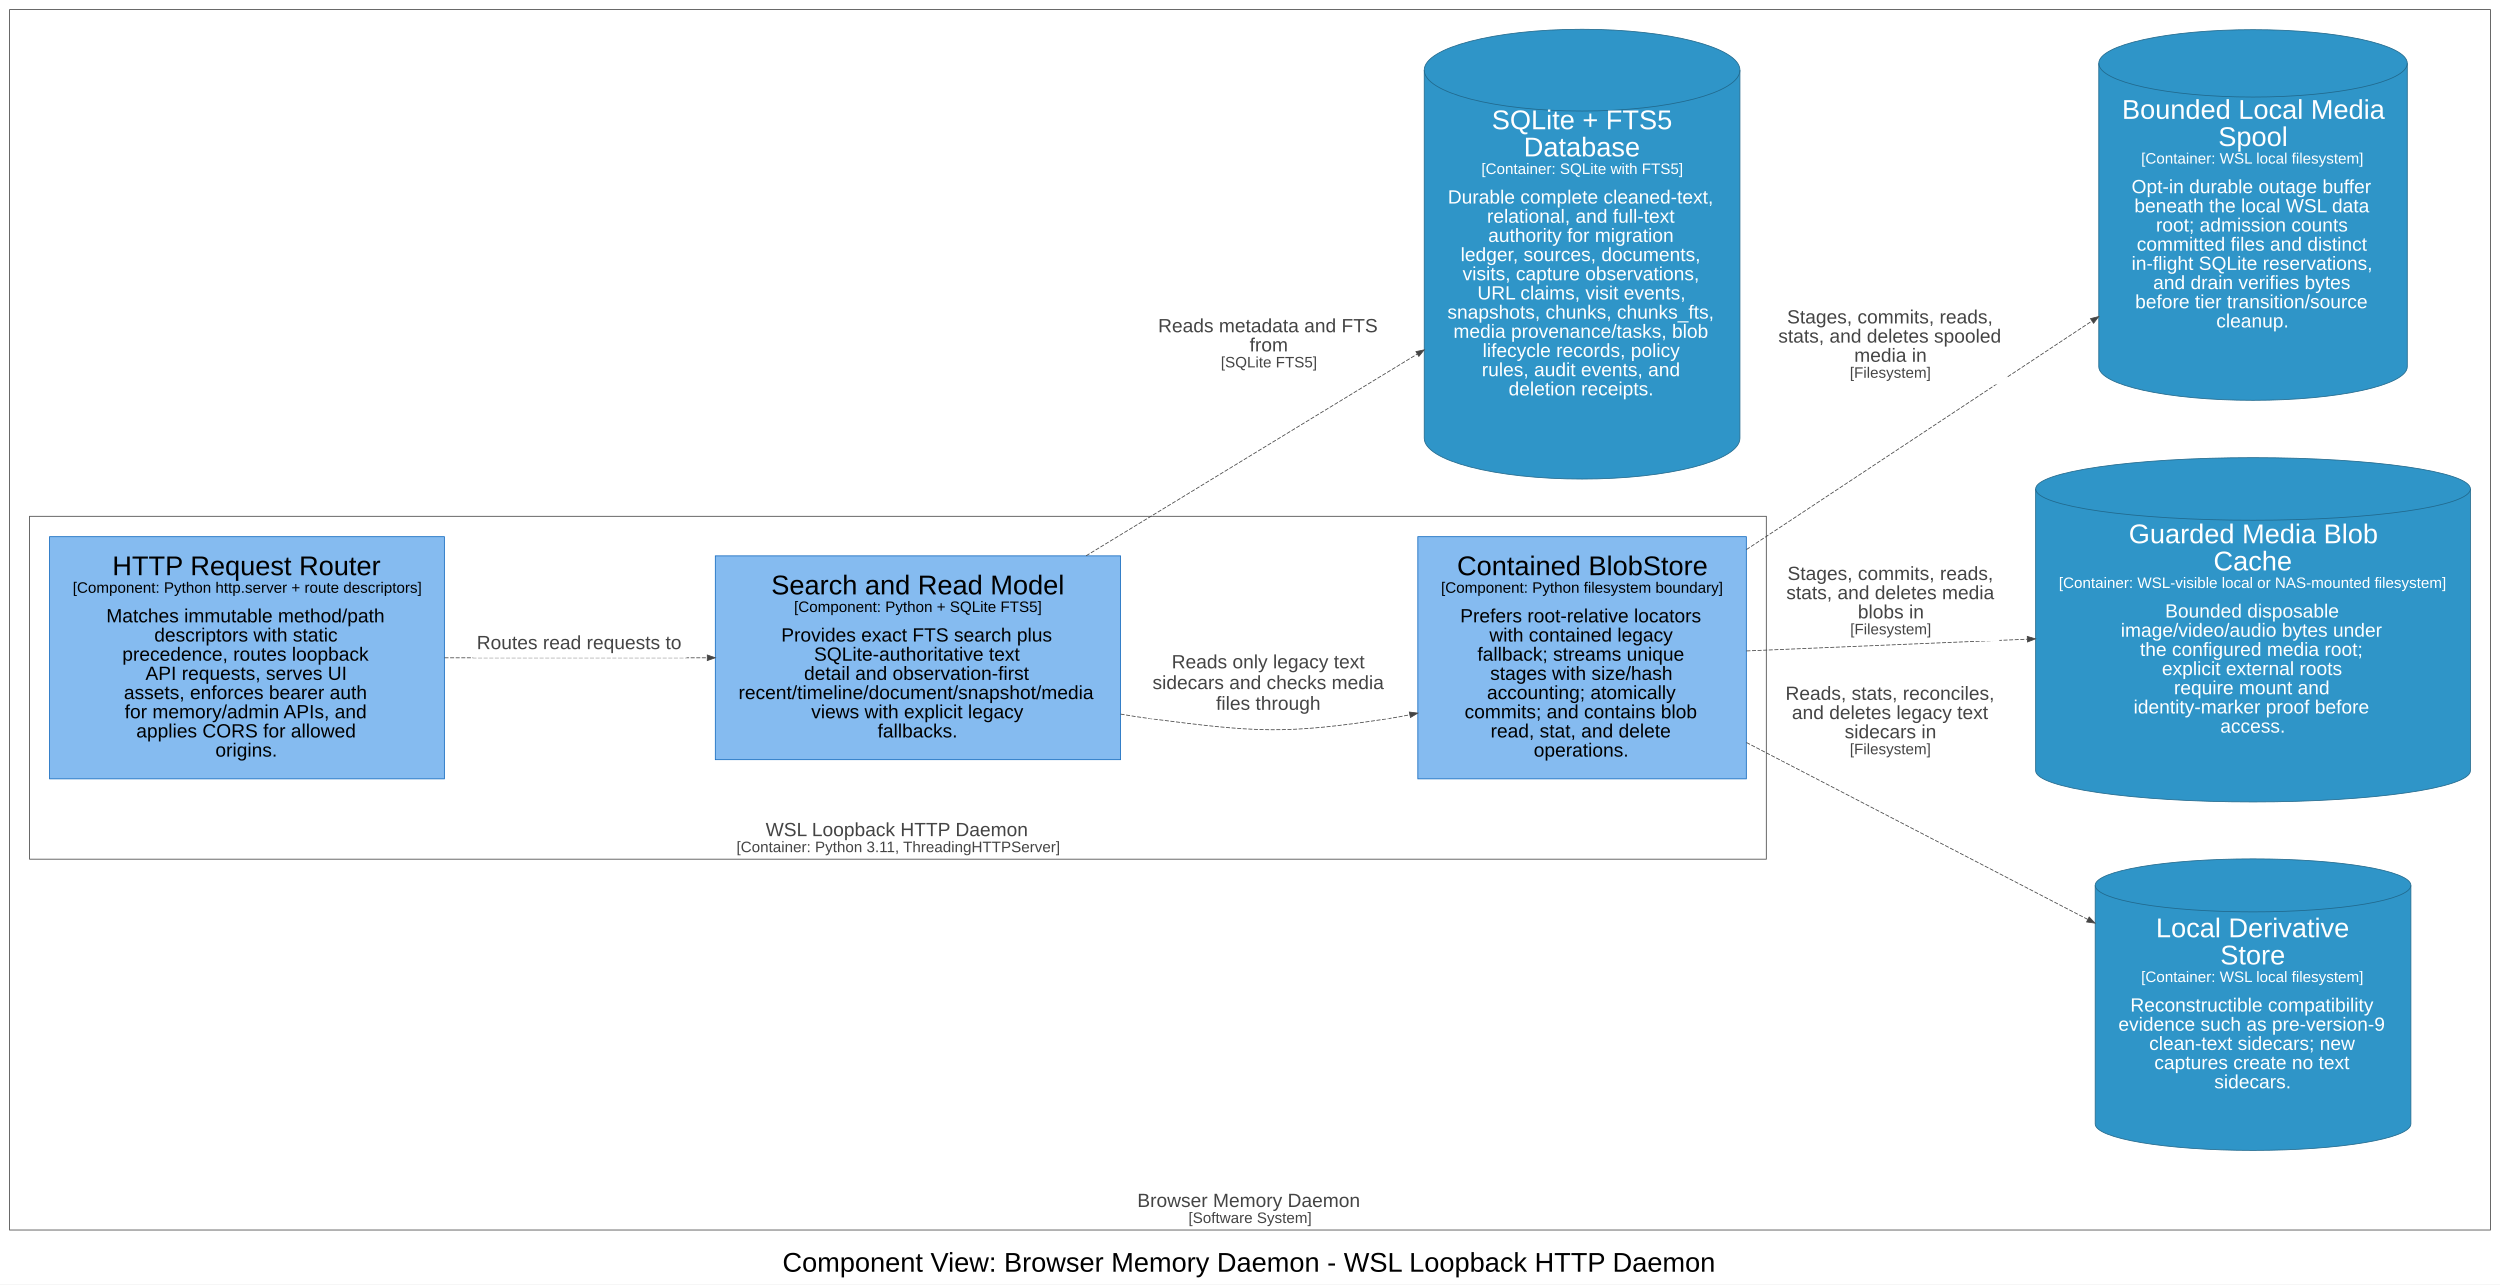
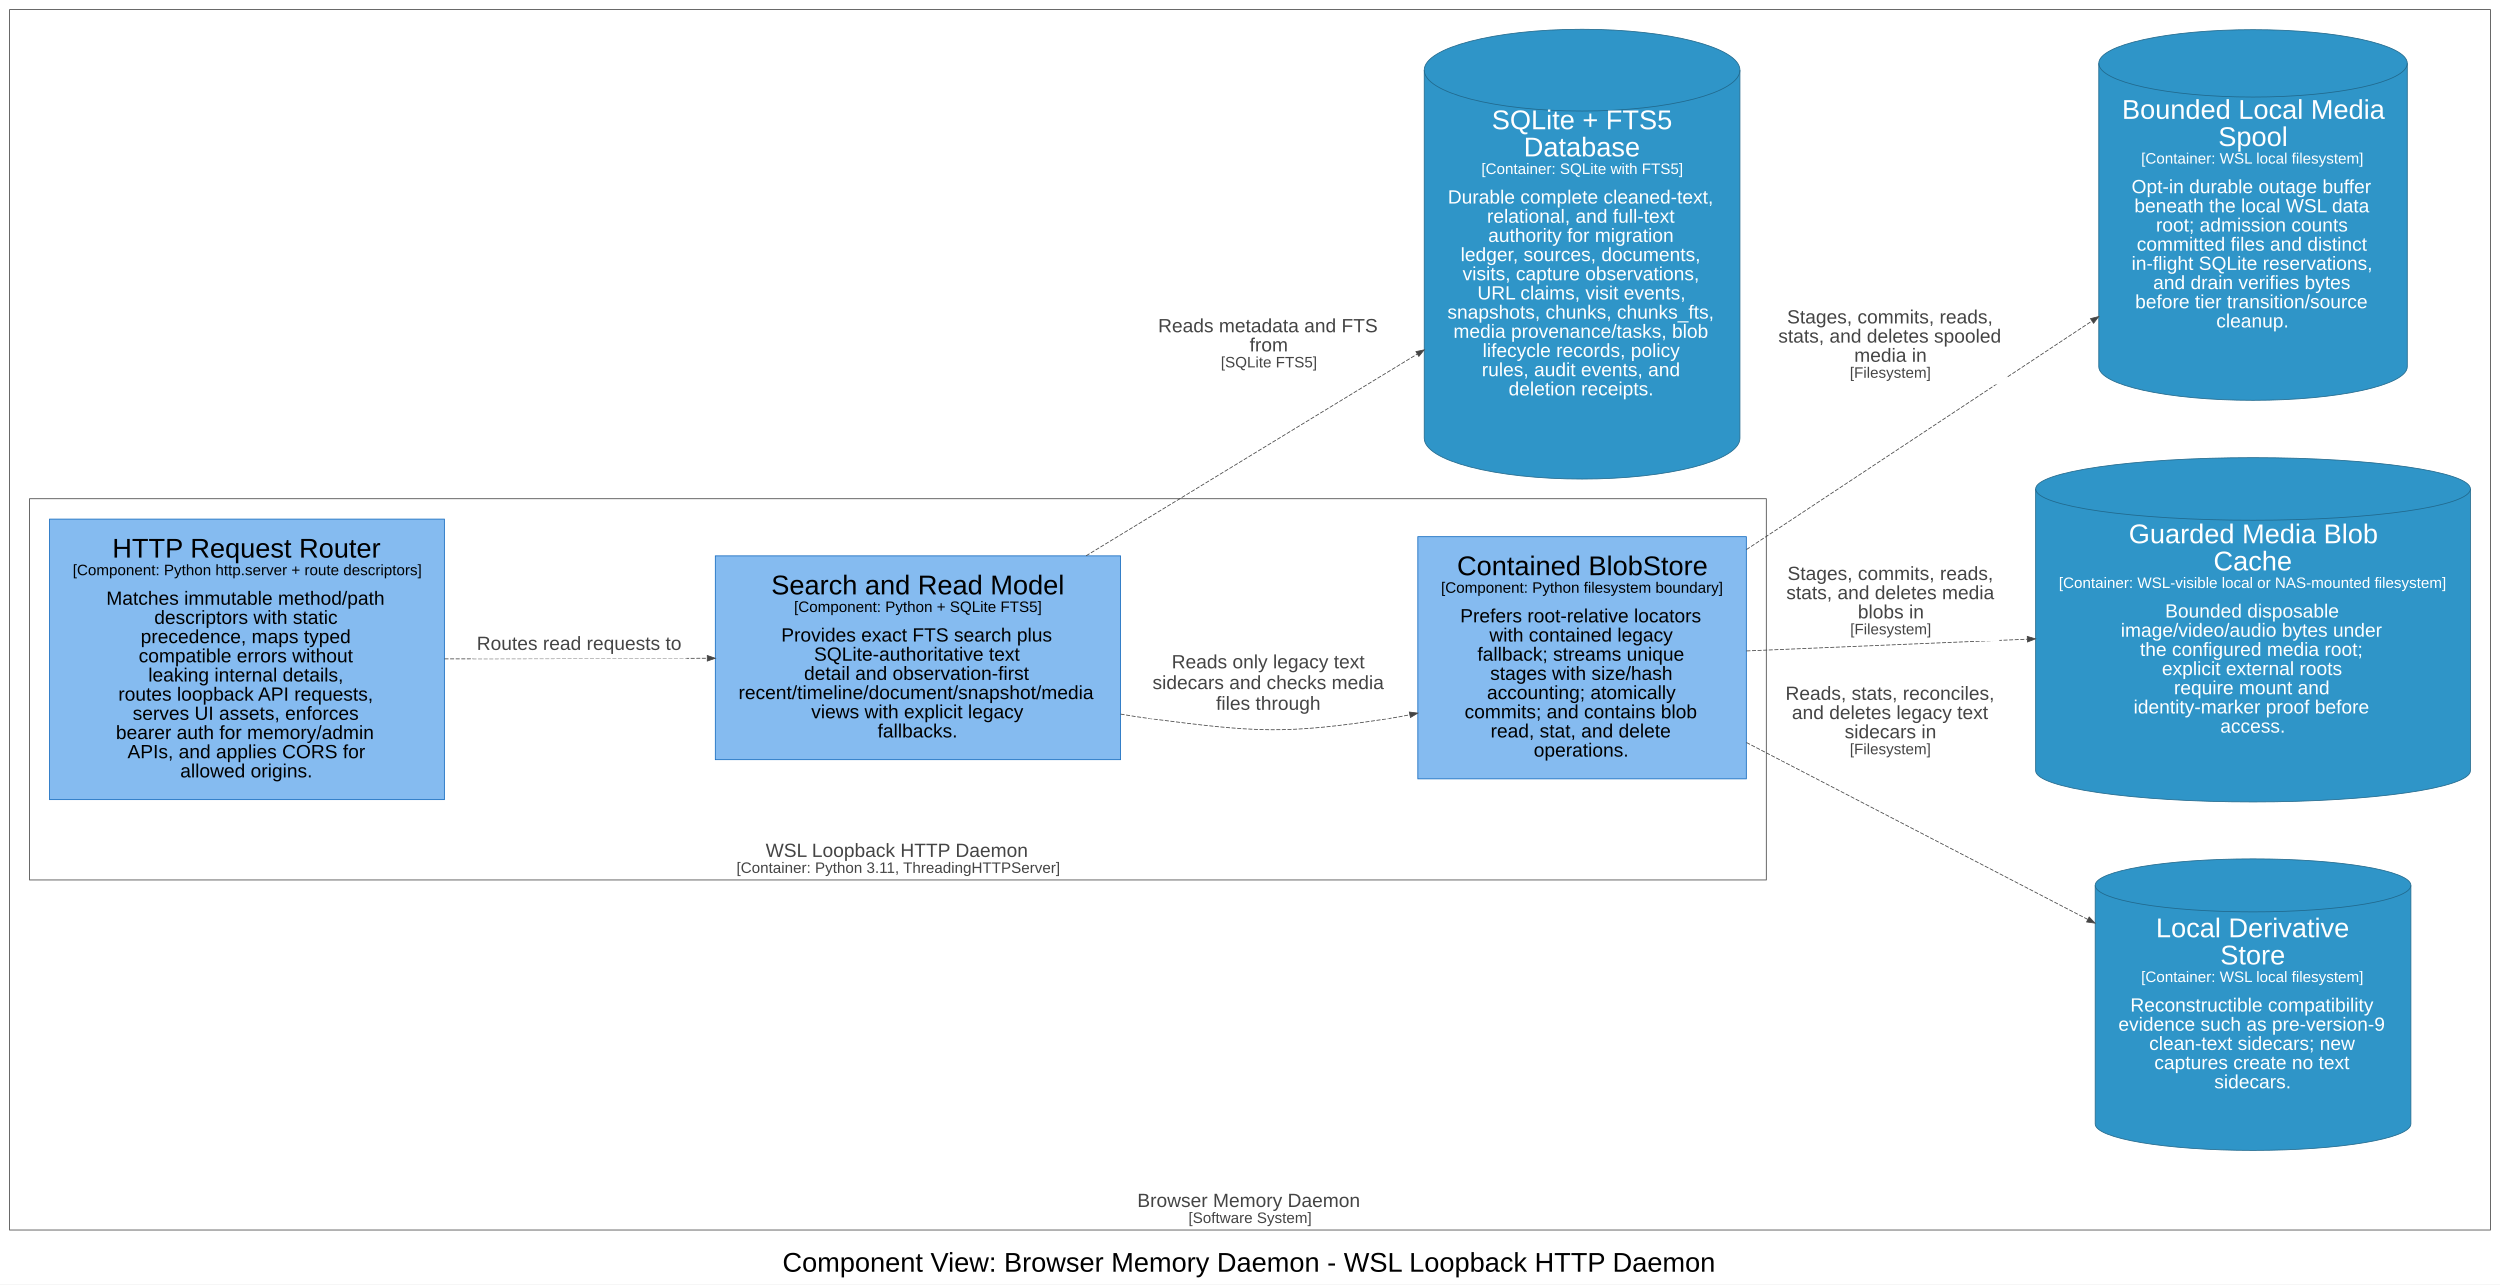
<svg xmlns="http://www.w3.org/2000/svg" width="3128pt" height="1607pt" viewBox="0.00 0.00 3128.00 1607.00">
  <g id="graph0" class="graph" transform="scale(1 1) rotate(0) translate(4 1603)">
    <polygon fill="white" stroke="transparent" points="-4,4 -4,-1603 3124,-1603 3124,4 -4,4" />
    <text text-anchor="start" x="975" y="-11.8" font-family="Arial" font-size="34.00">Component View: Browser Memory Daemon - WSL Loopback HTTP Daemon</text>
    <g id="clust1" class="cluster">
      <polygon fill="none" stroke="#444444" points="8,-64 8,-1591 3112,-1591 3112,-64 8,-64" />
      <text text-anchor="start" x="1419" y="-92.8" font-family="Arial" font-size="24.00" fill="#444444">Browser Memory Daemon</text>
      <text text-anchor="start" x="1483" y="-72.8" font-family="Arial" font-size="19.00" fill="#444444">[Software System]</text>
    </g>
    <g id="clust2" class="cluster">
-       <polygon fill="none" stroke="#444444" points="33,-528 33,-957 2206,-957 2206,-528 33,-528" />
-       <text text-anchor="start" x="954" y="-556.8" font-family="Arial" font-size="24.00" fill="#444444">WSL Loopback HTTP Daemon</text>
-       <text text-anchor="start" x="917.5" y="-536.8" font-family="Arial" font-size="19.00" fill="#444444">[Container: Python 3.11, ThreadingHTTPServer]</text>
+       <polygon fill="none" stroke="#444444" points="33,-502 33,-979 2206,-979 2206,-502 33,-502" />
+       <text text-anchor="start" x="954" y="-530.8" font-family="Arial" font-size="24.00" fill="#444444">WSL Loopback HTTP Daemon</text>
+       <text text-anchor="start" x="917.5" y="-510.8" font-family="Arial" font-size="19.00" fill="#444444">[Container: Python 3.11, ThreadingHTTPServer]</text>
    </g>
    <g id="23" class="node">
-       <polygon fill="#85bbf0" stroke="#1168bd" points="552,-931.5 58,-931.5 58,-628.5 552,-628.5 552,-931.5" />
-       <text text-anchor="start" x="136.5" y="-883.3" font-family="Arial" font-size="34.00" fill="#000000">HTTP Request Router</text>
-       <text text-anchor="start" x="87" y="-861.3" font-family="Arial" font-size="19.00" fill="#000000">[Component: Python http.server + route descriptors]</text>
-       <text text-anchor="start" x="129" y="-824.3" font-family="Arial" font-size="24.00" fill="#000000">Matches immutable method/path</text>
-       <text text-anchor="start" x="189" y="-800.3" font-family="Arial" font-size="24.00" fill="#000000">descriptors with static</text>
-       <text text-anchor="start" x="149" y="-776.3" font-family="Arial" font-size="24.00" fill="#000000">precedence, routes loopback</text>
-       <text text-anchor="start" x="178" y="-752.3" font-family="Arial" font-size="24.00" fill="#000000">API requests, serves UI</text>
-       <text text-anchor="start" x="151" y="-728.3" font-family="Arial" font-size="24.00" fill="#000000">assets, enforces bearer auth</text>
-       <text text-anchor="start" x="152" y="-704.3" font-family="Arial" font-size="24.00" fill="#000000">for memory/admin APIs, and</text>
-       <text text-anchor="start" x="166.5" y="-680.3" font-family="Arial" font-size="24.00" fill="#000000">applies CORS for allowed</text>
-       <text text-anchor="start" x="265.5" y="-656.3" font-family="Arial" font-size="24.00" fill="#000000">origins.</text>
+       <polygon fill="#85bbf0" stroke="#1168bd" points="552,-953.5 58,-953.5 58,-602.5 552,-602.5 552,-953.5" />
+       <text text-anchor="start" x="136.5" y="-905.3" font-family="Arial" font-size="34.00" fill="#000000">HTTP Request Router</text>
+       <text text-anchor="start" x="87" y="-883.3" font-family="Arial" font-size="19.00" fill="#000000">[Component: Python http.server + route descriptors]</text>
+       <text text-anchor="start" x="129" y="-846.3" font-family="Arial" font-size="24.00" fill="#000000">Matches immutable method/path</text>
+       <text text-anchor="start" x="189" y="-822.3" font-family="Arial" font-size="24.00" fill="#000000">descriptors with static</text>
+       <text text-anchor="start" x="172" y="-798.3" font-family="Arial" font-size="24.00" fill="#000000">precedence, maps typed</text>
+       <text text-anchor="start" x="169.5" y="-774.3" font-family="Arial" font-size="24.00" fill="#000000">compatible errors without</text>
+       <text text-anchor="start" x="181.5" y="-750.3" font-family="Arial" font-size="24.00" fill="#000000">leaking internal details,</text>
+       <text text-anchor="start" x="144" y="-726.3" font-family="Arial" font-size="24.00" fill="#000000">routes loopback API requests,</text>
+       <text text-anchor="start" x="162" y="-702.3" font-family="Arial" font-size="24.00" fill="#000000">serves UI assets, enforces</text>
+       <text text-anchor="start" x="141" y="-678.3" font-family="Arial" font-size="24.00" fill="#000000">bearer auth for memory/admin</text>
+       <text text-anchor="start" x="155.5" y="-654.3" font-family="Arial" font-size="24.00" fill="#000000">APIs, and applies CORS for</text>
+       <text text-anchor="start" x="221.5" y="-630.3" font-family="Arial" font-size="24.00" fill="#000000">allowed origins.</text>
    </g>
    <g id="40" class="node">
      <polygon fill="#85bbf0" stroke="#1168bd" points="1398,-907.5 891,-907.5 891,-652.5 1398,-652.5 1398,-907.5" />
      <text text-anchor="start" x="961" y="-859.3" font-family="Arial" font-size="34.00" fill="#000000">Search and Read Model</text>
      <text text-anchor="start" x="989.5" y="-837.3" font-family="Arial" font-size="19.00" fill="#000000">[Component: Python + SQLite FTS5]</text>
      <text text-anchor="start" x="973.5" y="-800.3" font-family="Arial" font-size="24.00" fill="#000000">Provides exact FTS search plus</text>
      <text text-anchor="start" x="1014.5" y="-776.3" font-family="Arial" font-size="24.00" fill="#000000">SQLite-authoritative text</text>
      <text text-anchor="start" x="1002" y="-752.3" font-family="Arial" font-size="24.00" fill="#000000">detail and observation-first</text>
      <text text-anchor="start" x="920" y="-728.3" font-family="Arial" font-size="24.00" fill="#000000">recent/timeline/document/snapshot/media</text>
      <text text-anchor="start" x="1011" y="-704.3" font-family="Arial" font-size="24.00" fill="#000000">views with explicit legacy</text>
      <text text-anchor="start" x="1094" y="-680.3" font-family="Arial" font-size="24.00" fill="#000000">fallbacks.</text>
    </g>
    <g id="120" class="edge">
-       <path fill="none" stroke="#444444" stroke-dasharray="5,2" d="M552.18,-780C655.5,-780 775.81,-780 880.83,-780" />
-       <polygon fill="#444444" stroke="#444444" points="880.94,-783.5 890.94,-780 880.94,-776.5 880.94,-783.5" />
-       <polygon fill="white" stroke="transparent" points="588,-780 588,-814 855,-814 855,-780 588,-780" />
-       <text text-anchor="start" x="592.5" y="-790.8" font-family="Arial" font-size="24.00" fill="#444444">Routes read requests to</text>
+       <path fill="none" stroke="#444444" stroke-dasharray="5,2" d="M552.18,-778.59C655.5,-778.83 775.81,-779.12 880.83,-779.37" />
+       <polygon fill="#444444" stroke="#444444" points="880.93,-782.87 890.94,-779.4 880.95,-775.87 880.93,-782.87" />
+       <polygon fill="white" stroke="transparent" points="588,-779 588,-813 855,-813 855,-779 588,-779" />
+       <text text-anchor="start" x="592.5" y="-789.8" font-family="Arial" font-size="24.00" fill="#444444">Routes read requests to</text>
    </g>
    <g id="38" class="node">
      <polygon fill="#85bbf0" stroke="#1168bd" points="2181,-931.5 1770,-931.5 1770,-628.5 2181,-628.5 2181,-931.5" />
      <text text-anchor="start" x="1819" y="-883.3" font-family="Arial" font-size="34.00" fill="#000000">Contained BlobStore</text>
      <text text-anchor="start" x="1799" y="-861.3" font-family="Arial" font-size="19.00" fill="#000000">[Component: Python filesystem boundary]</text>
      <text text-anchor="start" x="1823" y="-824.3" font-family="Arial" font-size="24.00" fill="#000000">Prefers root-relative locators</text>
      <text text-anchor="start" x="1859.5" y="-800.3" font-family="Arial" font-size="24.00" fill="#000000">with contained legacy</text>
      <text text-anchor="start" x="1844.5" y="-776.3" font-family="Arial" font-size="24.00" fill="#000000">fallback; streams unique</text>
      <text text-anchor="start" x="1860.5" y="-752.3" font-family="Arial" font-size="24.00" fill="#000000">stages with size/hash</text>
      <text text-anchor="start" x="1856.5" y="-728.3" font-family="Arial" font-size="24.00" fill="#000000">accounting; atomically</text>
      <text text-anchor="start" x="1828.5" y="-704.3" font-family="Arial" font-size="24.00" fill="#000000">commits; and contains blob</text>
      <text text-anchor="start" x="1861" y="-680.3" font-family="Arial" font-size="24.00" fill="#000000">read, stat, and delete</text>
      <text text-anchor="start" x="1915" y="-656.3" font-family="Arial" font-size="24.00" fill="#000000">operations.</text>
    </g>
    <g id="48" class="node">
      <path fill="#2f95c8" stroke="#20688c" d="M3012.5,-495.22C3012.5,-513.51 2923.98,-528.38 2815,-528.38 2706.02,-528.38 2617.5,-513.51 2617.5,-495.22 2617.5,-495.22 2617.5,-196.78 2617.5,-196.78 2617.5,-178.49 2706.02,-163.62 2815,-163.62 2923.98,-163.62 3012.5,-178.49 3012.5,-196.78 3012.5,-196.78 3012.5,-495.22 3012.5,-495.22" />
      <path fill="none" stroke="#20688c" d="M3012.5,-495.22C3012.5,-476.92 2923.98,-462.06 2815,-462.06 2706.02,-462.06 2617.5,-476.92 2617.5,-495.22" />
      <text text-anchor="start" x="2693.5" y="-430.3" font-family="Arial" font-size="34.00" fill="#ffffff">Local Derivative</text>
      <text text-anchor="start" x="2774" y="-396.3" font-family="Arial" font-size="34.00" fill="#ffffff">Store</text>
      <text text-anchor="start" x="2675" y="-374.3" font-family="Arial" font-size="19.00" fill="#ffffff">[Container: WSL local filesystem]</text>
      <text text-anchor="start" x="2661.5" y="-337.3" font-family="Arial" font-size="24.00" fill="#ffffff">Reconstructible compatibility</text>
      <text text-anchor="start" x="2646.5" y="-313.3" font-family="Arial" font-size="24.00" fill="#ffffff">evidence such as pre-version-9</text>
      <text text-anchor="start" x="2685" y="-289.3" font-family="Arial" font-size="24.00" fill="#ffffff">clean-text sidecars; new</text>
      <text text-anchor="start" x="2691.5" y="-265.3" font-family="Arial" font-size="24.00" fill="#ffffff">captures create no text</text>
      <text text-anchor="start" x="2766.5" y="-241.3" font-family="Arial" font-size="24.00" fill="#ffffff">sidecars.</text>
    </g>
    <g id="155" class="edge">
      <path fill="none" stroke="#444444" stroke-dasharray="5,2" d="M2181.11,-673.97C2310.93,-606.7 2478.32,-519.95 2608.34,-452.57" />
      <polygon fill="#444444" stroke="#444444" points="2609.97,-455.67 2617.24,-447.96 2606.75,-449.45 2609.97,-455.67" />
      <polygon fill="white" stroke="transparent" points="2226,-651 2226,-750 2498,-750 2498,-651 2226,-651" />
      <text text-anchor="start" x="2230" y="-727.3" font-family="Arial" font-size="24.00" fill="#444444">Reads, stats, reconciles,</text>
      <text text-anchor="start" x="2238" y="-703.3" font-family="Arial" font-size="24.00" fill="#444444">and deletes legacy text</text>
      <text text-anchor="start" x="2304" y="-679.3" font-family="Arial" font-size="24.00" fill="#444444">sidecars in</text>
      <text text-anchor="start" x="2310.5" y="-659.3" font-family="Arial" font-size="19.00" fill="#444444">[Filesystem]</text>
    </g>
    <g id="49" class="node">
      <path fill="#2f95c8" stroke="#20688c" d="M3087,-991.22C3087,-1012.82 2965.09,-1030.38 2815,-1030.38 2664.91,-1030.38 2543,-1012.82 2543,-991.22 2543,-991.22 2543,-638.78 2543,-638.78 2543,-617.18 2664.91,-599.62 2815,-599.62 2965.09,-599.62 3087,-617.18 3087,-638.78 3087,-638.78 3087,-991.22 3087,-991.22" />
      <path fill="none" stroke="#20688c" d="M3087,-991.22C3087,-969.61 2965.09,-952.06 2815,-952.06 2664.91,-952.06 2543,-969.61 2543,-991.22" />
      <text text-anchor="start" x="2659.5" y="-923.3" font-family="Arial" font-size="34.00" fill="#ffffff">Guarded Media Blob</text>
      <text text-anchor="start" x="2765.5" y="-889.3" font-family="Arial" font-size="34.00" fill="#ffffff">Cache</text>
      <text text-anchor="start" x="2572" y="-867.3" font-family="Arial" font-size="19.00" fill="#ffffff">[Container: WSL-visible local or NAS-mounted filesystem]</text>
      <text text-anchor="start" x="2705" y="-830.3" font-family="Arial" font-size="24.00" fill="#ffffff">Bounded disposable</text>
      <text text-anchor="start" x="2649.5" y="-806.3" font-family="Arial" font-size="24.00" fill="#ffffff">image/video/audio bytes under</text>
      <text text-anchor="start" x="2673.5" y="-782.3" font-family="Arial" font-size="24.00" fill="#ffffff">the configured media root;</text>
      <text text-anchor="start" x="2701" y="-758.3" font-family="Arial" font-size="24.00" fill="#ffffff">explicit external roots</text>
      <text text-anchor="start" x="2716" y="-734.3" font-family="Arial" font-size="24.00" fill="#ffffff">require mount and</text>
      <text text-anchor="start" x="2665.5" y="-710.3" font-family="Arial" font-size="24.00" fill="#ffffff">identity-marker proof before</text>
      <text text-anchor="start" x="2774" y="-686.3" font-family="Arial" font-size="24.00" fill="#ffffff">access.</text>
    </g>
    <g id="156" class="edge">
      <path fill="none" stroke="#444444" stroke-dasharray="5,2" d="M2181.11,-788.55C2286.86,-792.97 2417.54,-798.43 2532.64,-803.24" />
      <polygon fill="#444444" stroke="#444444" points="2532.53,-806.74 2542.67,-803.66 2532.82,-799.75 2532.53,-806.74" />
      <polygon fill="white" stroke="transparent" points="2226.5,-801 2226.5,-900 2497.5,-900 2497.5,-801 2226.5,-801" />
      <text text-anchor="start" x="2232.5" y="-877.3" font-family="Arial" font-size="24.00" fill="#444444">Stages, commits, reads,</text>
      <text text-anchor="start" x="2231" y="-853.3" font-family="Arial" font-size="24.00" fill="#444444">stats, and deletes media</text>
      <text text-anchor="start" x="2320.5" y="-829.3" font-family="Arial" font-size="24.00" fill="#444444">blobs in</text>
      <text text-anchor="start" x="2311" y="-809.3" font-family="Arial" font-size="19.00" fill="#444444">[Filesystem]</text>
    </g>
    <g id="50" class="node">
      <path fill="#2f95c8" stroke="#20688c" d="M3008,-1523.72C3008,-1546.98 2921.49,-1565.88 2815,-1565.88 2708.51,-1565.88 2622,-1546.98 2622,-1523.72 2622,-1523.72 2622,-1144.28 2622,-1144.28 2622,-1121.02 2708.51,-1102.12 2815,-1102.12 2921.49,-1102.12 3008,-1121.02 3008,-1144.28 3008,-1144.28 3008,-1523.72 3008,-1523.72" />
      <path fill="none" stroke="#20688c" d="M3008,-1523.72C3008,-1500.45 2921.49,-1481.56 2815,-1481.56 2708.51,-1481.56 2622,-1500.45 2622,-1523.72" />
      <text text-anchor="start" x="2651" y="-1454.3" font-family="Arial" font-size="34.00" fill="#ffffff">Bounded Local Media</text>
      <text text-anchor="start" x="2771.5" y="-1420.3" font-family="Arial" font-size="34.00" fill="#ffffff">Spool</text>
      <text text-anchor="start" x="2675" y="-1398.3" font-family="Arial" font-size="19.00" fill="#ffffff">[Container: WSL local filesystem]</text>
      <text text-anchor="start" x="2663" y="-1361.3" font-family="Arial" font-size="24.00" fill="#ffffff">Opt-in durable outage buffer</text>
      <text text-anchor="start" x="2666.5" y="-1337.3" font-family="Arial" font-size="24.00" fill="#ffffff">beneath the local WSL data</text>
      <text text-anchor="start" x="2693.5" y="-1313.3" font-family="Arial" font-size="24.00" fill="#ffffff">root; admission counts</text>
      <text text-anchor="start" x="2669.5" y="-1289.3" font-family="Arial" font-size="24.00" fill="#ffffff">committed files and distinct</text>
      <text text-anchor="start" x="2663" y="-1265.3" font-family="Arial" font-size="24.00" fill="#ffffff">in-flight SQLite reservations,</text>
      <text text-anchor="start" x="2690" y="-1241.3" font-family="Arial" font-size="24.00" fill="#ffffff">and drain verifies bytes</text>
      <text text-anchor="start" x="2667.5" y="-1217.3" font-family="Arial" font-size="24.00" fill="#ffffff">before tier transition/source</text>
      <text text-anchor="start" x="2769" y="-1193.3" font-family="Arial" font-size="24.00" fill="#ffffff">cleanup.</text>
    </g>
    <g id="157" class="edge">
      <path fill="none" stroke="#444444" stroke-dasharray="5,2" d="M2181.11,-915.35C2312.6,-1002.33 2482.63,-1114.8 2613.34,-1201.26" />
      <polygon fill="#444444" stroke="#444444" points="2611.62,-1204.32 2621.89,-1206.92 2615.48,-1198.48 2611.62,-1204.32" />
      <polygon fill="white" stroke="transparent" points="2217,-1122 2217,-1221 2507,-1221 2507,-1122 2217,-1122" />
      <text text-anchor="start" x="2232" y="-1198.3" font-family="Arial" font-size="24.00" fill="#444444">Stages, commits, reads,</text>
      <text text-anchor="start" x="2221" y="-1174.3" font-family="Arial" font-size="24.00" fill="#444444">stats, and deletes spooled</text>
      <text text-anchor="start" x="2316" y="-1150.3" font-family="Arial" font-size="24.00" fill="#444444">media in</text>
      <text text-anchor="start" x="2310.5" y="-1130.3" font-family="Arial" font-size="19.00" fill="#444444">[Filesystem]</text>
    </g>
    <g id="150" class="edge">
      <path fill="none" stroke="#444444" stroke-dasharray="5,2" d="M1398.07,-709.53C1410.17,-707.4 1422.19,-705.53 1434,-704 1566.23,-686.88 1602.23,-683.67 1734,-704 1742.57,-705.32 1751.25,-706.89 1759.98,-708.67" />
      <polygon fill="#444444" stroke="#444444" points="1759.33,-712.11 1769.84,-710.76 1760.78,-705.26 1759.33,-712.11" />
      <polygon fill="white" stroke="transparent" points="1434,-704 1434,-790 1734,-790 1734,-704 1434,-704" />
      <text text-anchor="start" x="1462" y="-766.8" font-family="Arial" font-size="24.00" fill="#444444">Reads only legacy text</text>
      <text text-anchor="start" x="1438" y="-740.8" font-family="Arial" font-size="24.00" fill="#444444">sidecars and checks media</text>
      <text text-anchor="start" x="1517.5" y="-714.8" font-family="Arial" font-size="24.00" fill="#444444">files through</text>
    </g>
    <g id="47" class="node">
      <path fill="#2f95c8" stroke="#20688c" d="M2173,-1515.22C2173,-1543.44 2084.48,-1566.38 1975.5,-1566.38 1866.52,-1566.38 1778,-1543.44 1778,-1515.22 1778,-1515.22 1778,-1054.78 1778,-1054.78 1778,-1026.56 1866.52,-1003.62 1975.5,-1003.62 2084.48,-1003.62 2173,-1026.56 2173,-1054.78 2173,-1054.78 2173,-1515.22 2173,-1515.22" />
      <path fill="none" stroke="#20688c" d="M2173,-1515.22C2173,-1486.99 2084.48,-1464.06 1975.5,-1464.06 1866.52,-1464.06 1778,-1486.99 1778,-1515.22" />
      <text text-anchor="start" x="1862.5" y="-1441.3" font-family="Arial" font-size="34.00" fill="#ffffff">SQLite + FTS5</text>
      <text text-anchor="start" x="1902.5" y="-1407.3" font-family="Arial" font-size="34.00" fill="#ffffff">Database</text>
      <text text-anchor="start" x="1849.5" y="-1385.3" font-family="Arial" font-size="19.00" fill="#ffffff">[Container: SQLite with FTS5]</text>
      <text text-anchor="start" x="1807.5" y="-1348.3" font-family="Arial" font-size="24.00" fill="#ffffff">Durable complete cleaned-text,</text>
      <text text-anchor="start" x="1856.5" y="-1324.3" font-family="Arial" font-size="24.00" fill="#ffffff">relational, and full-text</text>
      <text text-anchor="start" x="1858" y="-1300.3" font-family="Arial" font-size="24.00" fill="#ffffff">authority for migration</text>
      <text text-anchor="start" x="1823.5" y="-1276.3" font-family="Arial" font-size="24.00" fill="#ffffff">ledger, sources, documents,</text>
      <text text-anchor="start" x="1826" y="-1252.3" font-family="Arial" font-size="24.00" fill="#ffffff">visits, capture observations,</text>
      <text text-anchor="start" x="1844.5" y="-1228.3" font-family="Arial" font-size="24.00" fill="#ffffff">URL claims, visit events,</text>
      <text text-anchor="start" x="1807" y="-1204.3" font-family="Arial" font-size="24.00" fill="#ffffff">snapshots, chunks, chunks_fts,</text>
      <text text-anchor="start" x="1814.5" y="-1180.3" font-family="Arial" font-size="24.00" fill="#ffffff">media provenance/tasks, blob</text>
      <text text-anchor="start" x="1851" y="-1156.3" font-family="Arial" font-size="24.00" fill="#ffffff">lifecycle records, policy</text>
      <text text-anchor="start" x="1850" y="-1132.3" font-family="Arial" font-size="24.00" fill="#ffffff">rules, audit events, and</text>
      <text text-anchor="start" x="1883.5" y="-1108.3" font-family="Arial" font-size="24.00" fill="#ffffff">deletion receipts.</text>
    </g>
    <g id="149" class="edge">
      <path fill="none" stroke="#444444" stroke-dasharray="5,2" d="M1354.96,-907.6C1481.91,-984.93 1643.17,-1083.16 1769.33,-1160.02" />
      <polygon fill="#444444" stroke="#444444" points="1767.61,-1163.07 1777.97,-1165.28 1771.25,-1157.09 1767.61,-1163.07" />
      <polygon fill="white" stroke="transparent" points="1441,-1135 1441,-1210 1727,-1210 1727,-1135 1441,-1135" />
      <text text-anchor="start" x="1445" y="-1187.3" font-family="Arial" font-size="24.00" fill="#444444">Reads metadata and FTS</text>
      <text text-anchor="start" x="1559.5" y="-1163.3" font-family="Arial" font-size="24.00" fill="#444444">from</text>
      <text text-anchor="start" x="1523.5" y="-1143.3" font-family="Arial" font-size="19.00" fill="#444444">[SQLite FTS5]</text>
    </g>
  </g>
</svg>
